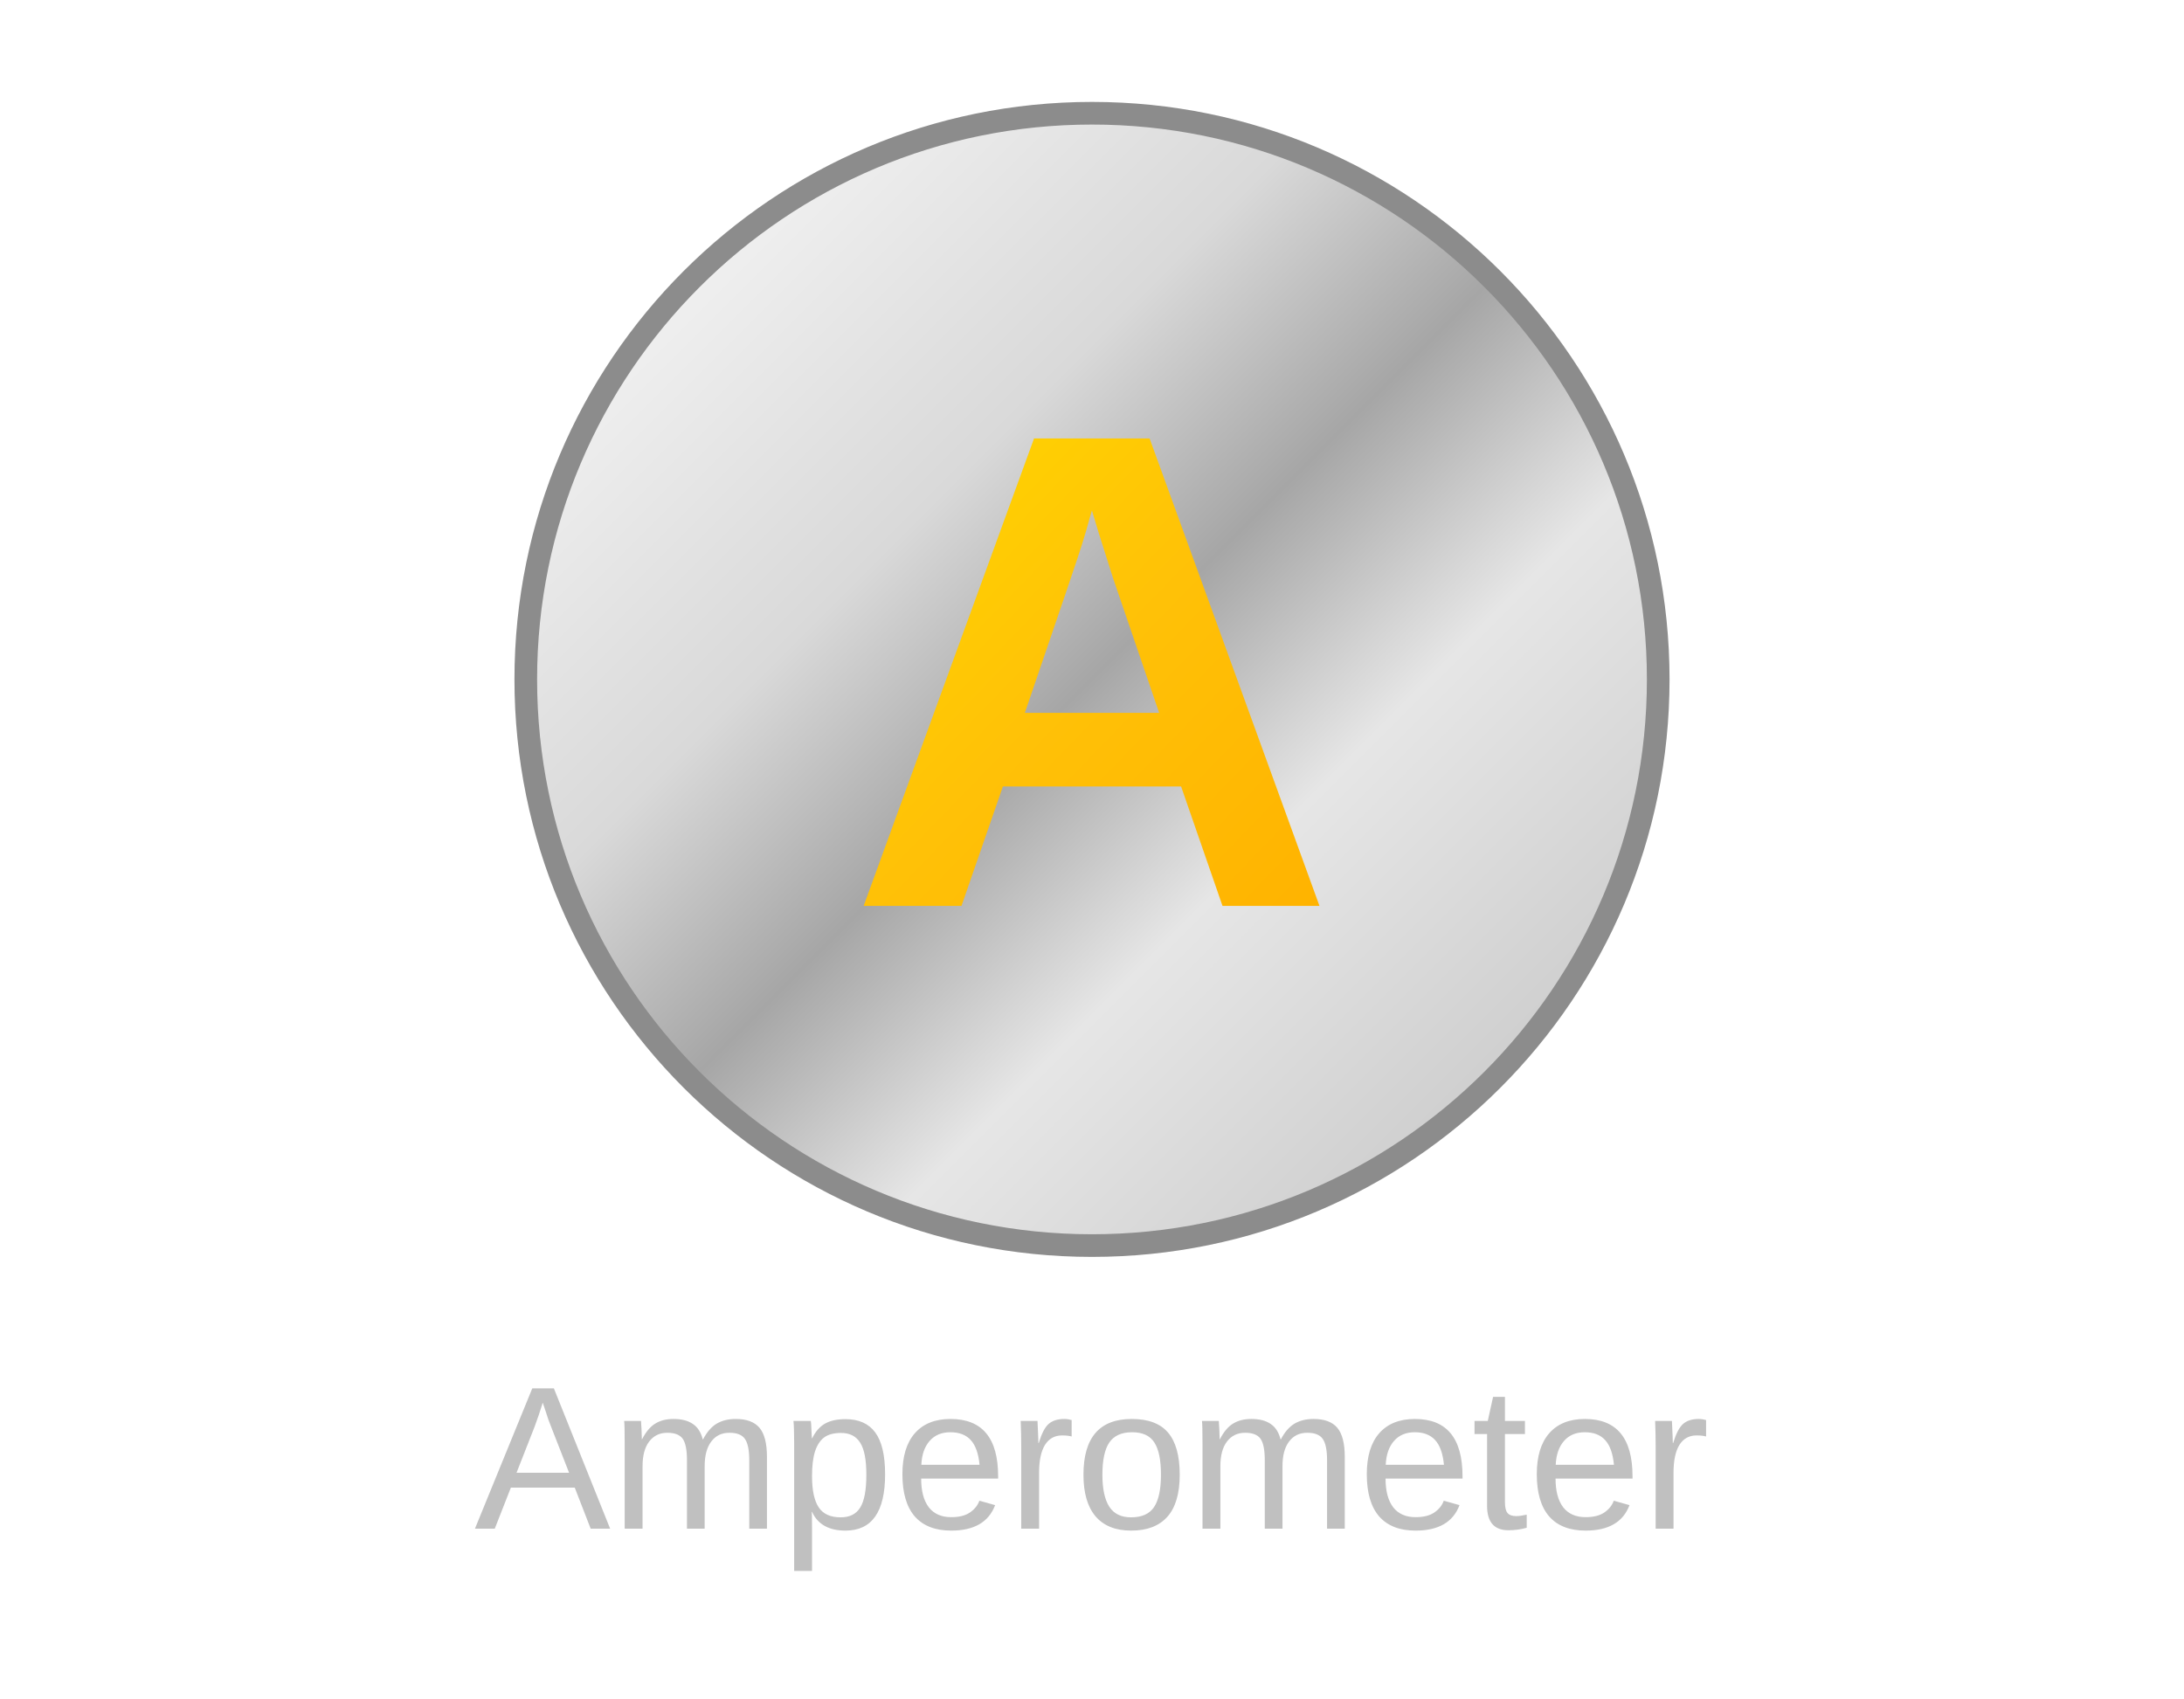
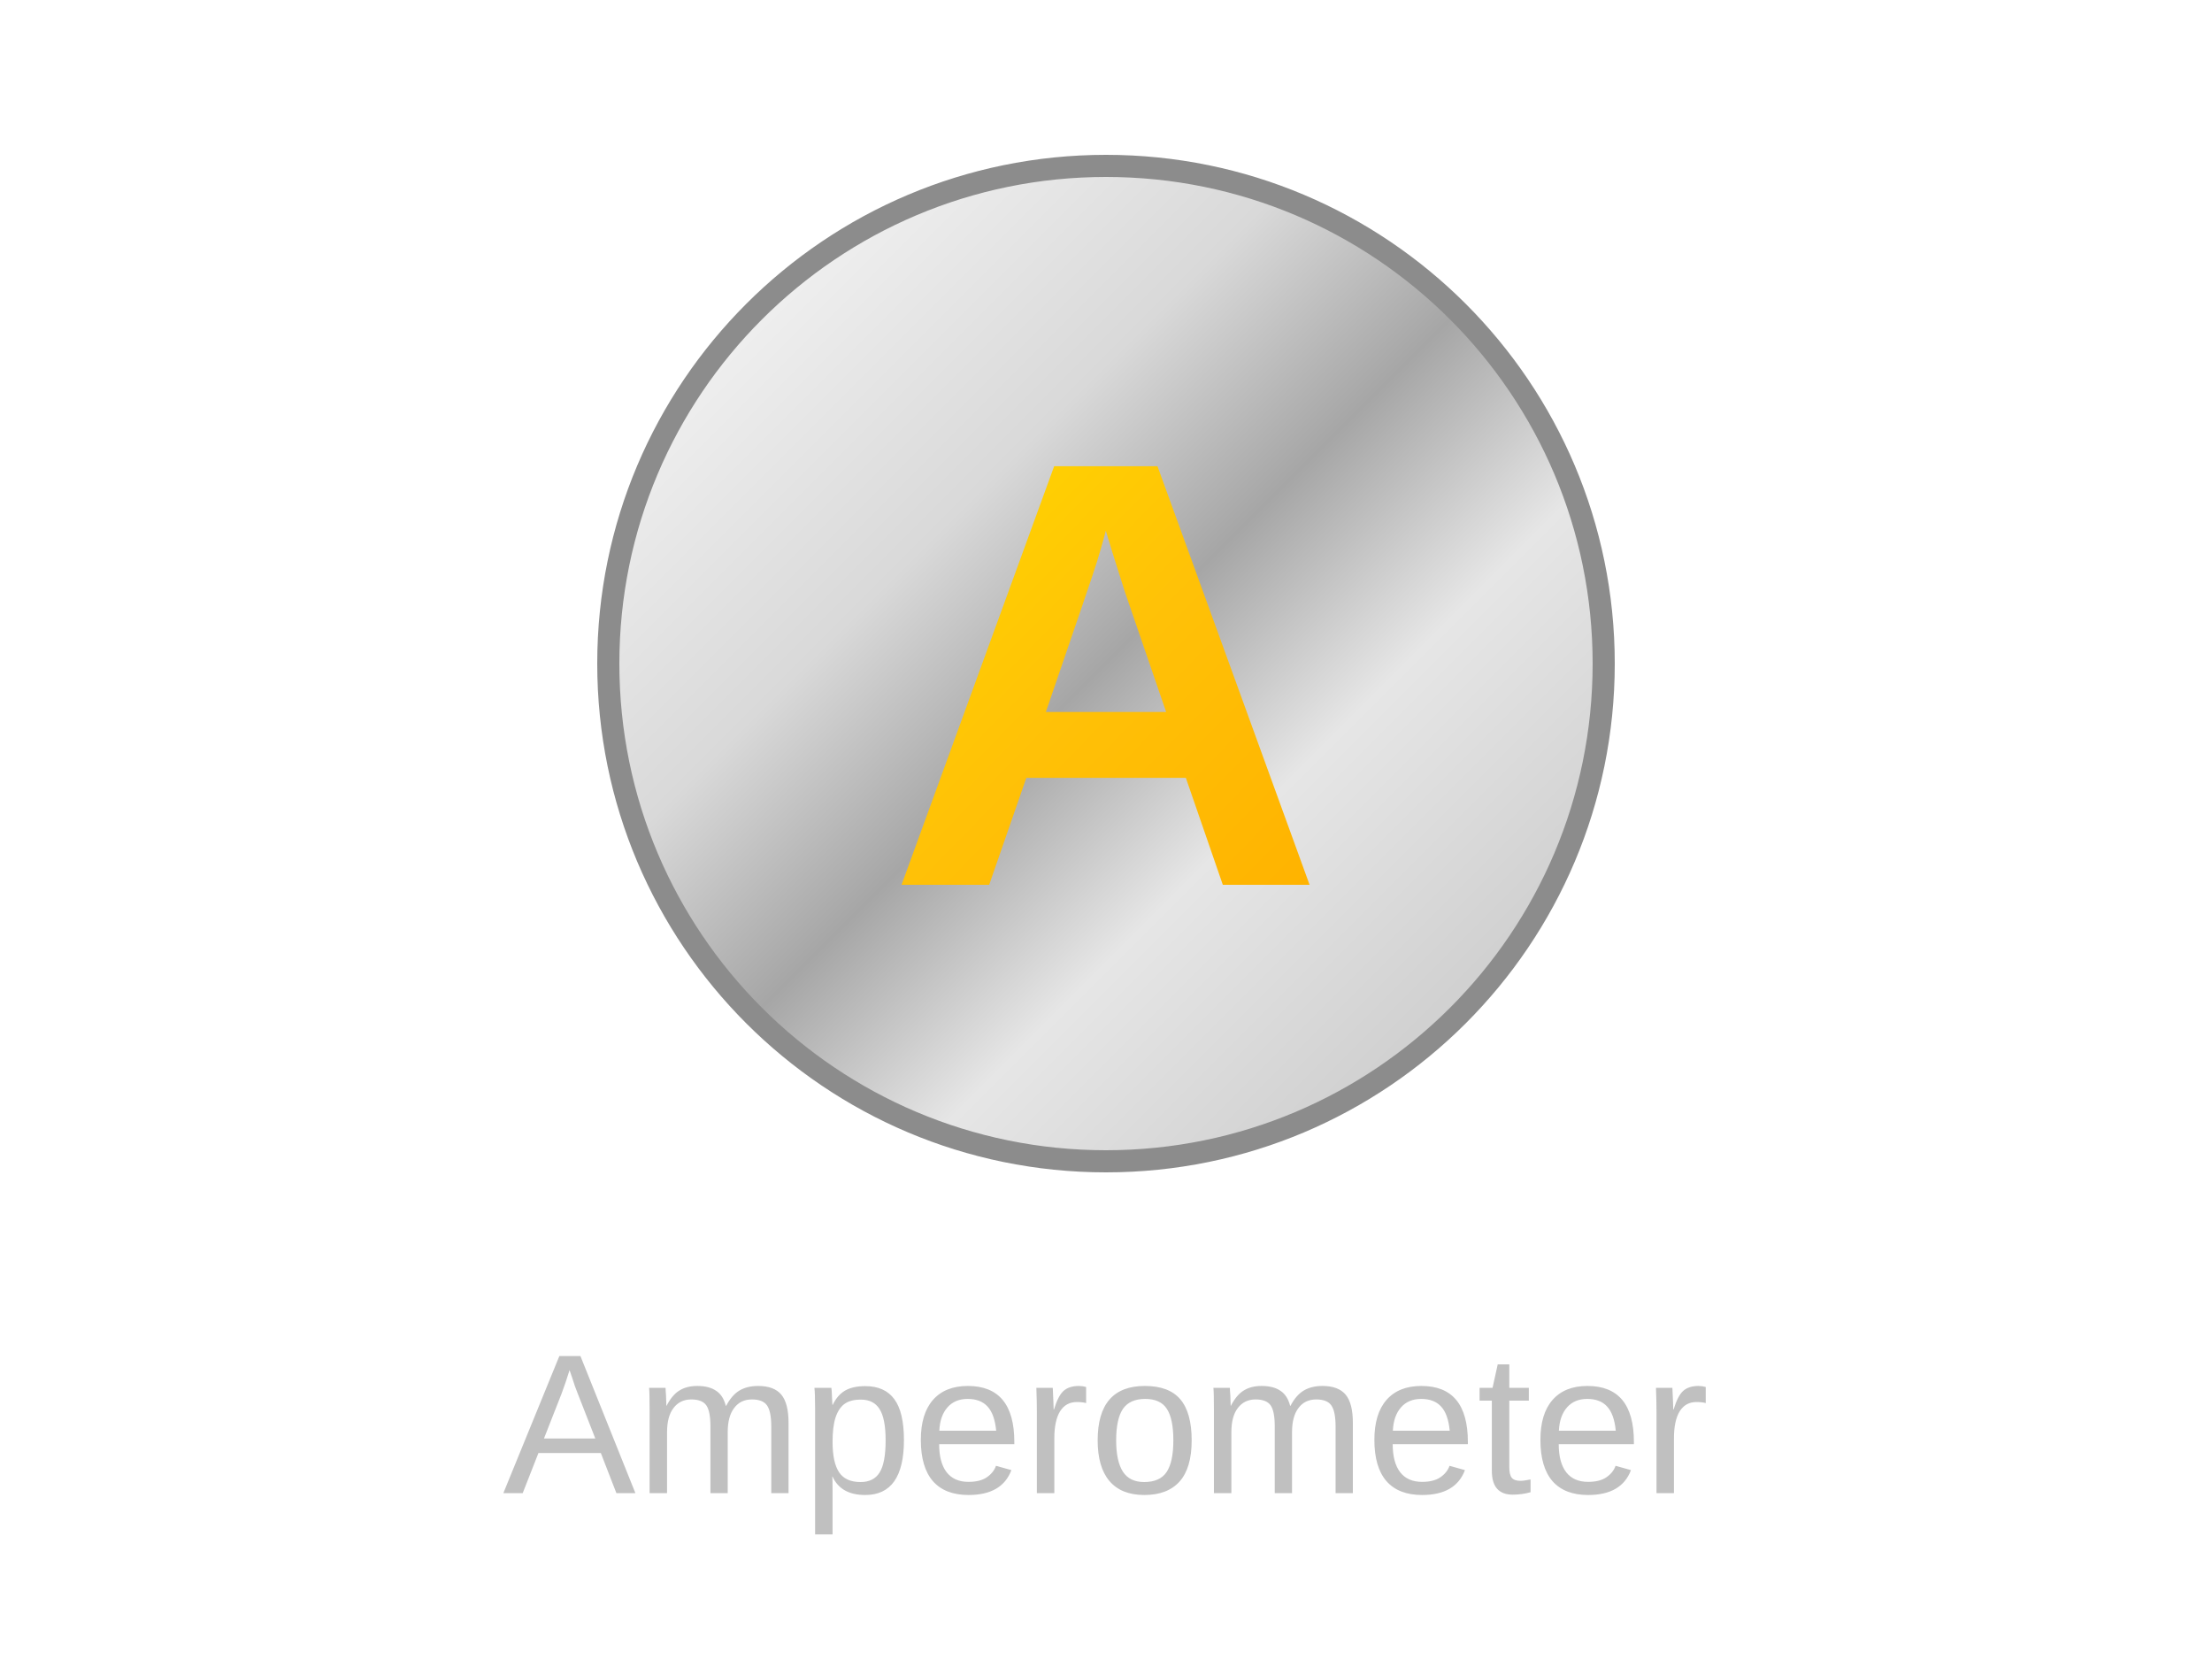
- <svg xmlns="http://www.w3.org/2000/svg" width="90" height="70" viewBox="0 0 120 150">
+ <svg xmlns="http://www.w3.org/2000/svg" width="80" height="60" viewBox="0 0 120 150">
  <defs>
    <linearGradient id="silverGradient" x1="0%" y1="0%" x2="100%" y2="100%">
      <stop offset="0%" stop-color="#FFFFFF" />
      <stop offset="35%" stop-color="#D9D9D9" />
      <stop offset="50%" stop-color="#A6A6A6" />
      <stop offset="65%" stop-color="#E6E6E6" />
      <stop offset="100%" stop-color="#BFBFBF" />
    </linearGradient>
    <linearGradient id="goldGradient" x1="0%" y1="0%" x2="100%" y2="100%">
      <stop offset="0%" stop-color="#FFD700" />
      <stop offset="50%" stop-color="#FFC107" />
      <stop offset="100%" stop-color="#FFB300" />
    </linearGradient>
  </defs>
-   <circle cx="60" cy="60" r="50" fill="url(#silverGradient)" stroke="#8C8C8C" stroke-width="2" />
-   <text x="60" y="80" text-anchor="middle" font-size="60" font-weight="bold" fill="url(#goldGradient)" font-family="Arial, sans-serif">
+   <circle cx="60" cy="60" r="45" fill="url(#silverGradient)" stroke="#8C8C8C" stroke-width="2" />
+   <text x="60" y="80" text-anchor="middle" font-size="55" font-weight="bold" fill="url(#goldGradient)" font-family="Arial, sans-serif">
    A
  </text>
  <text x="60" y="135" text-anchor="middle" font-size="18" fill="silver" font-family="Arial, sans-serif">
    Amperometer
  </text>
</svg>
